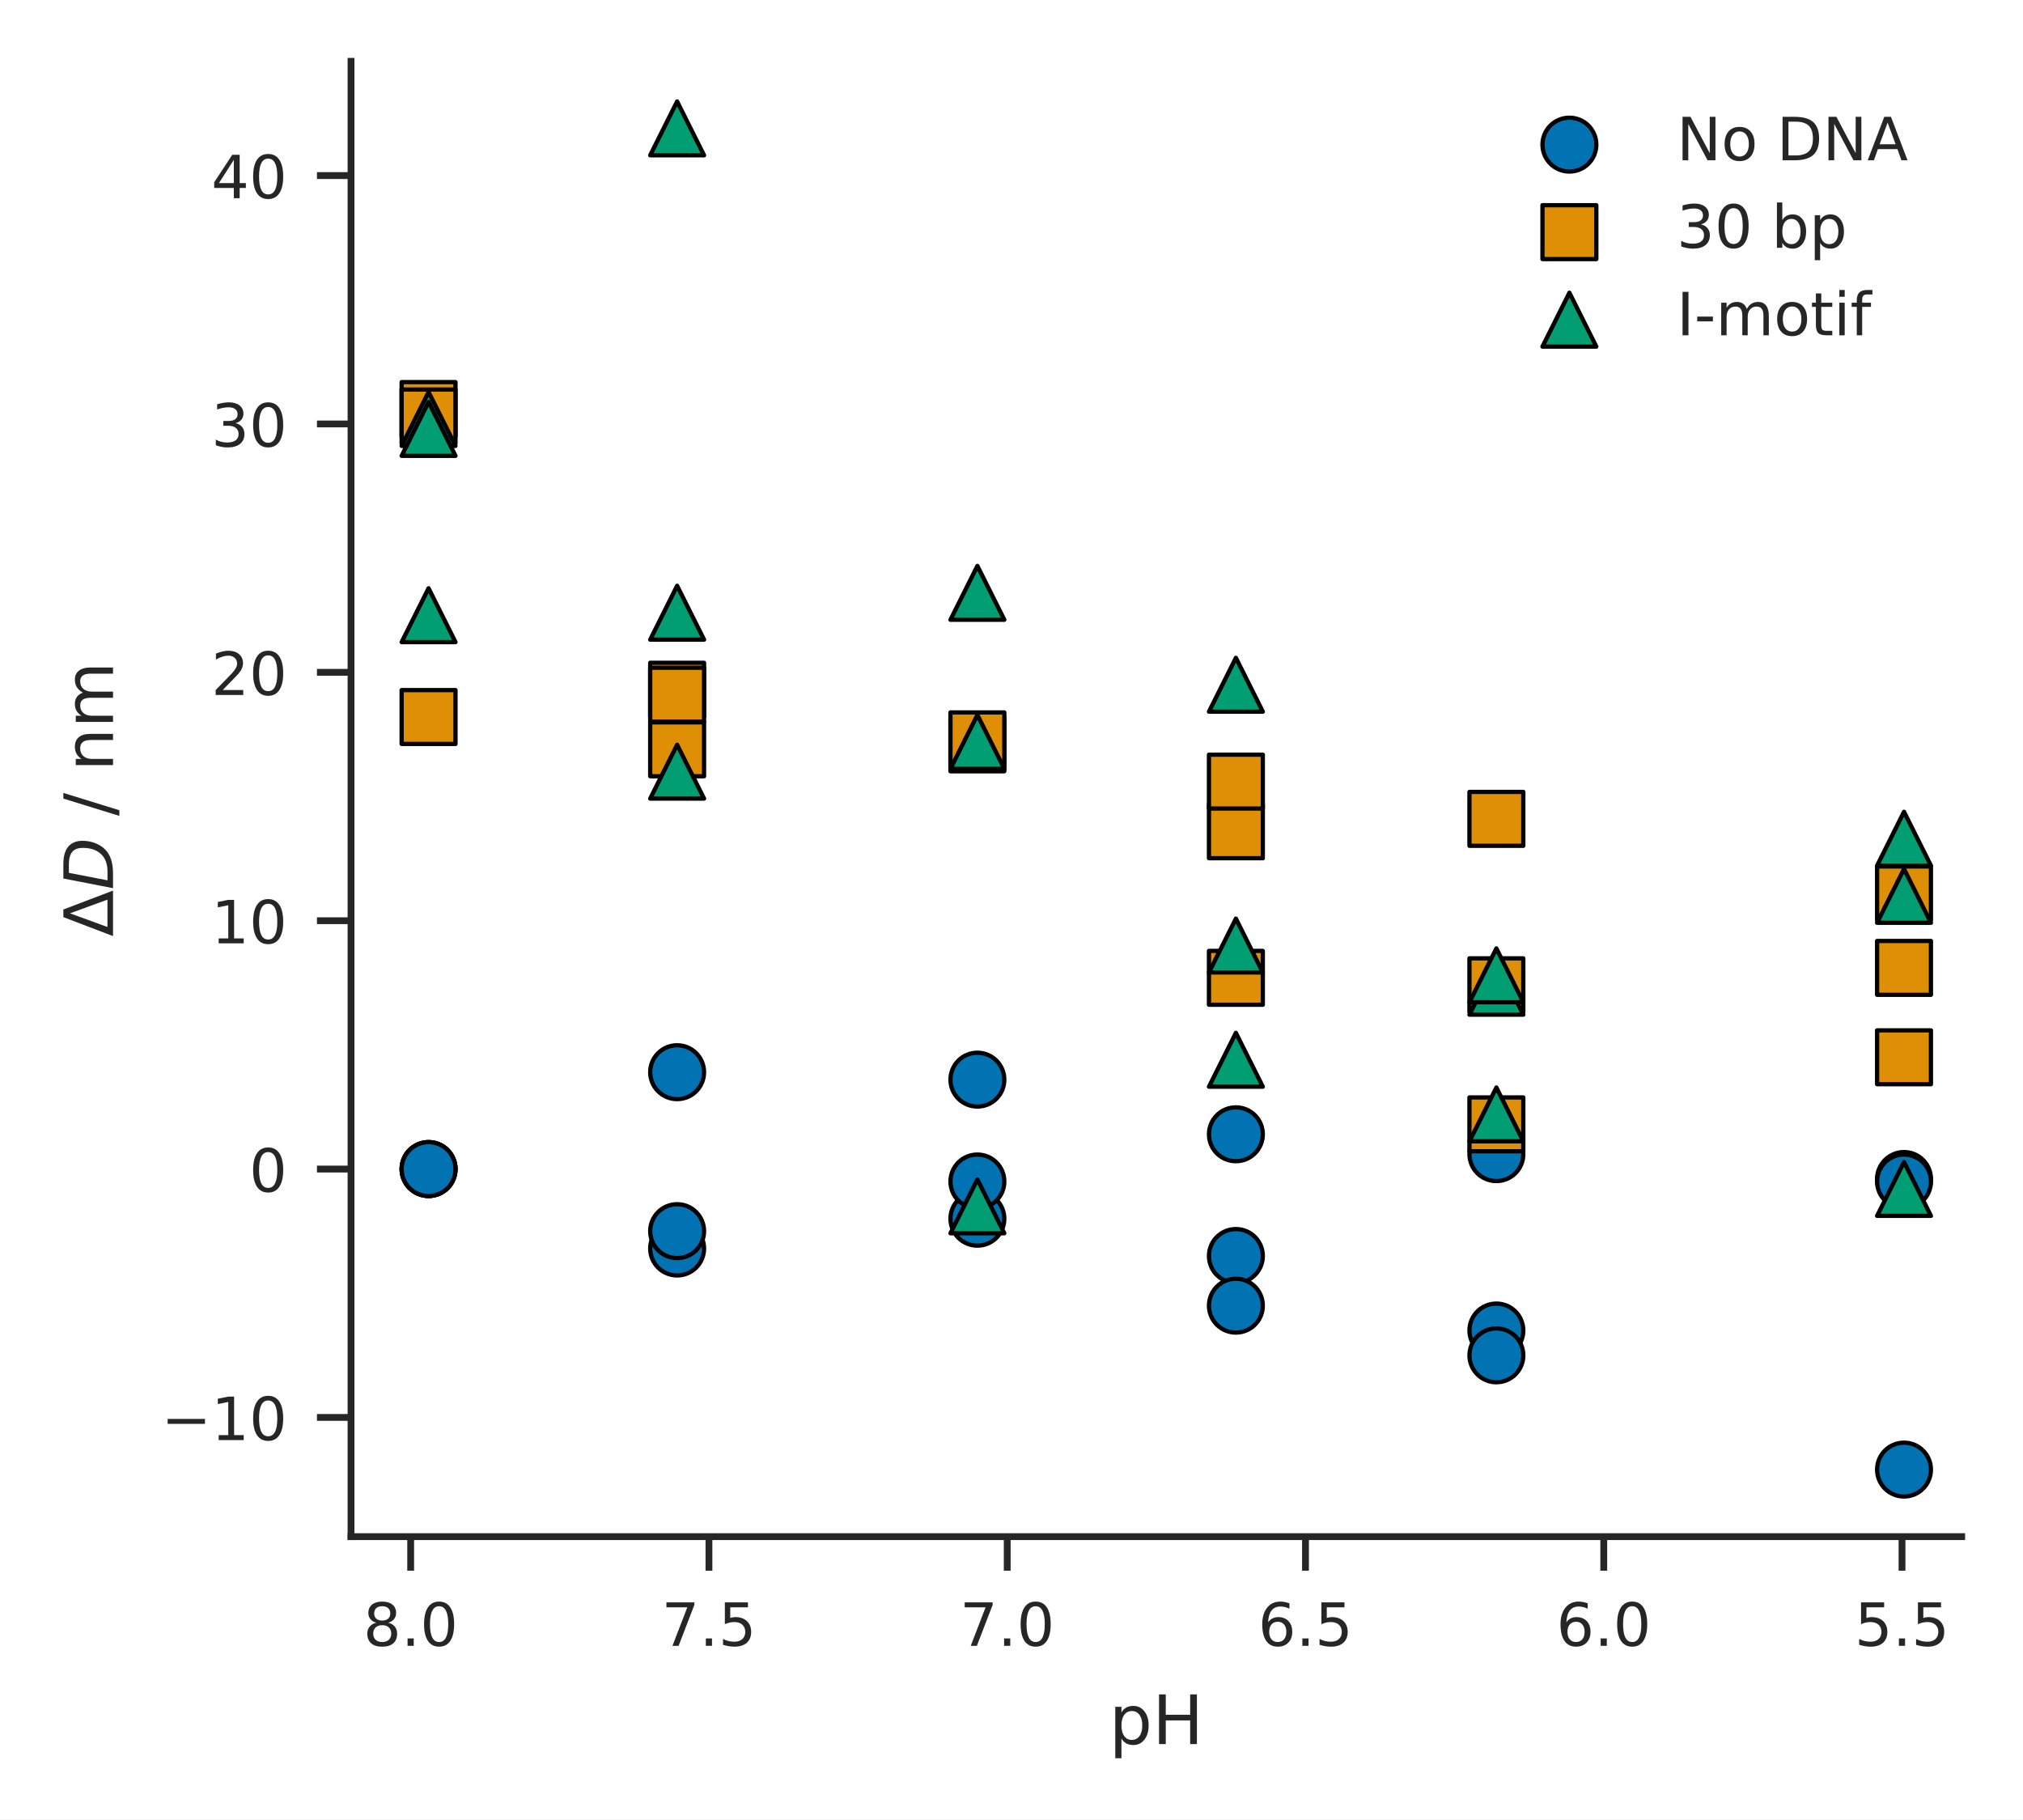
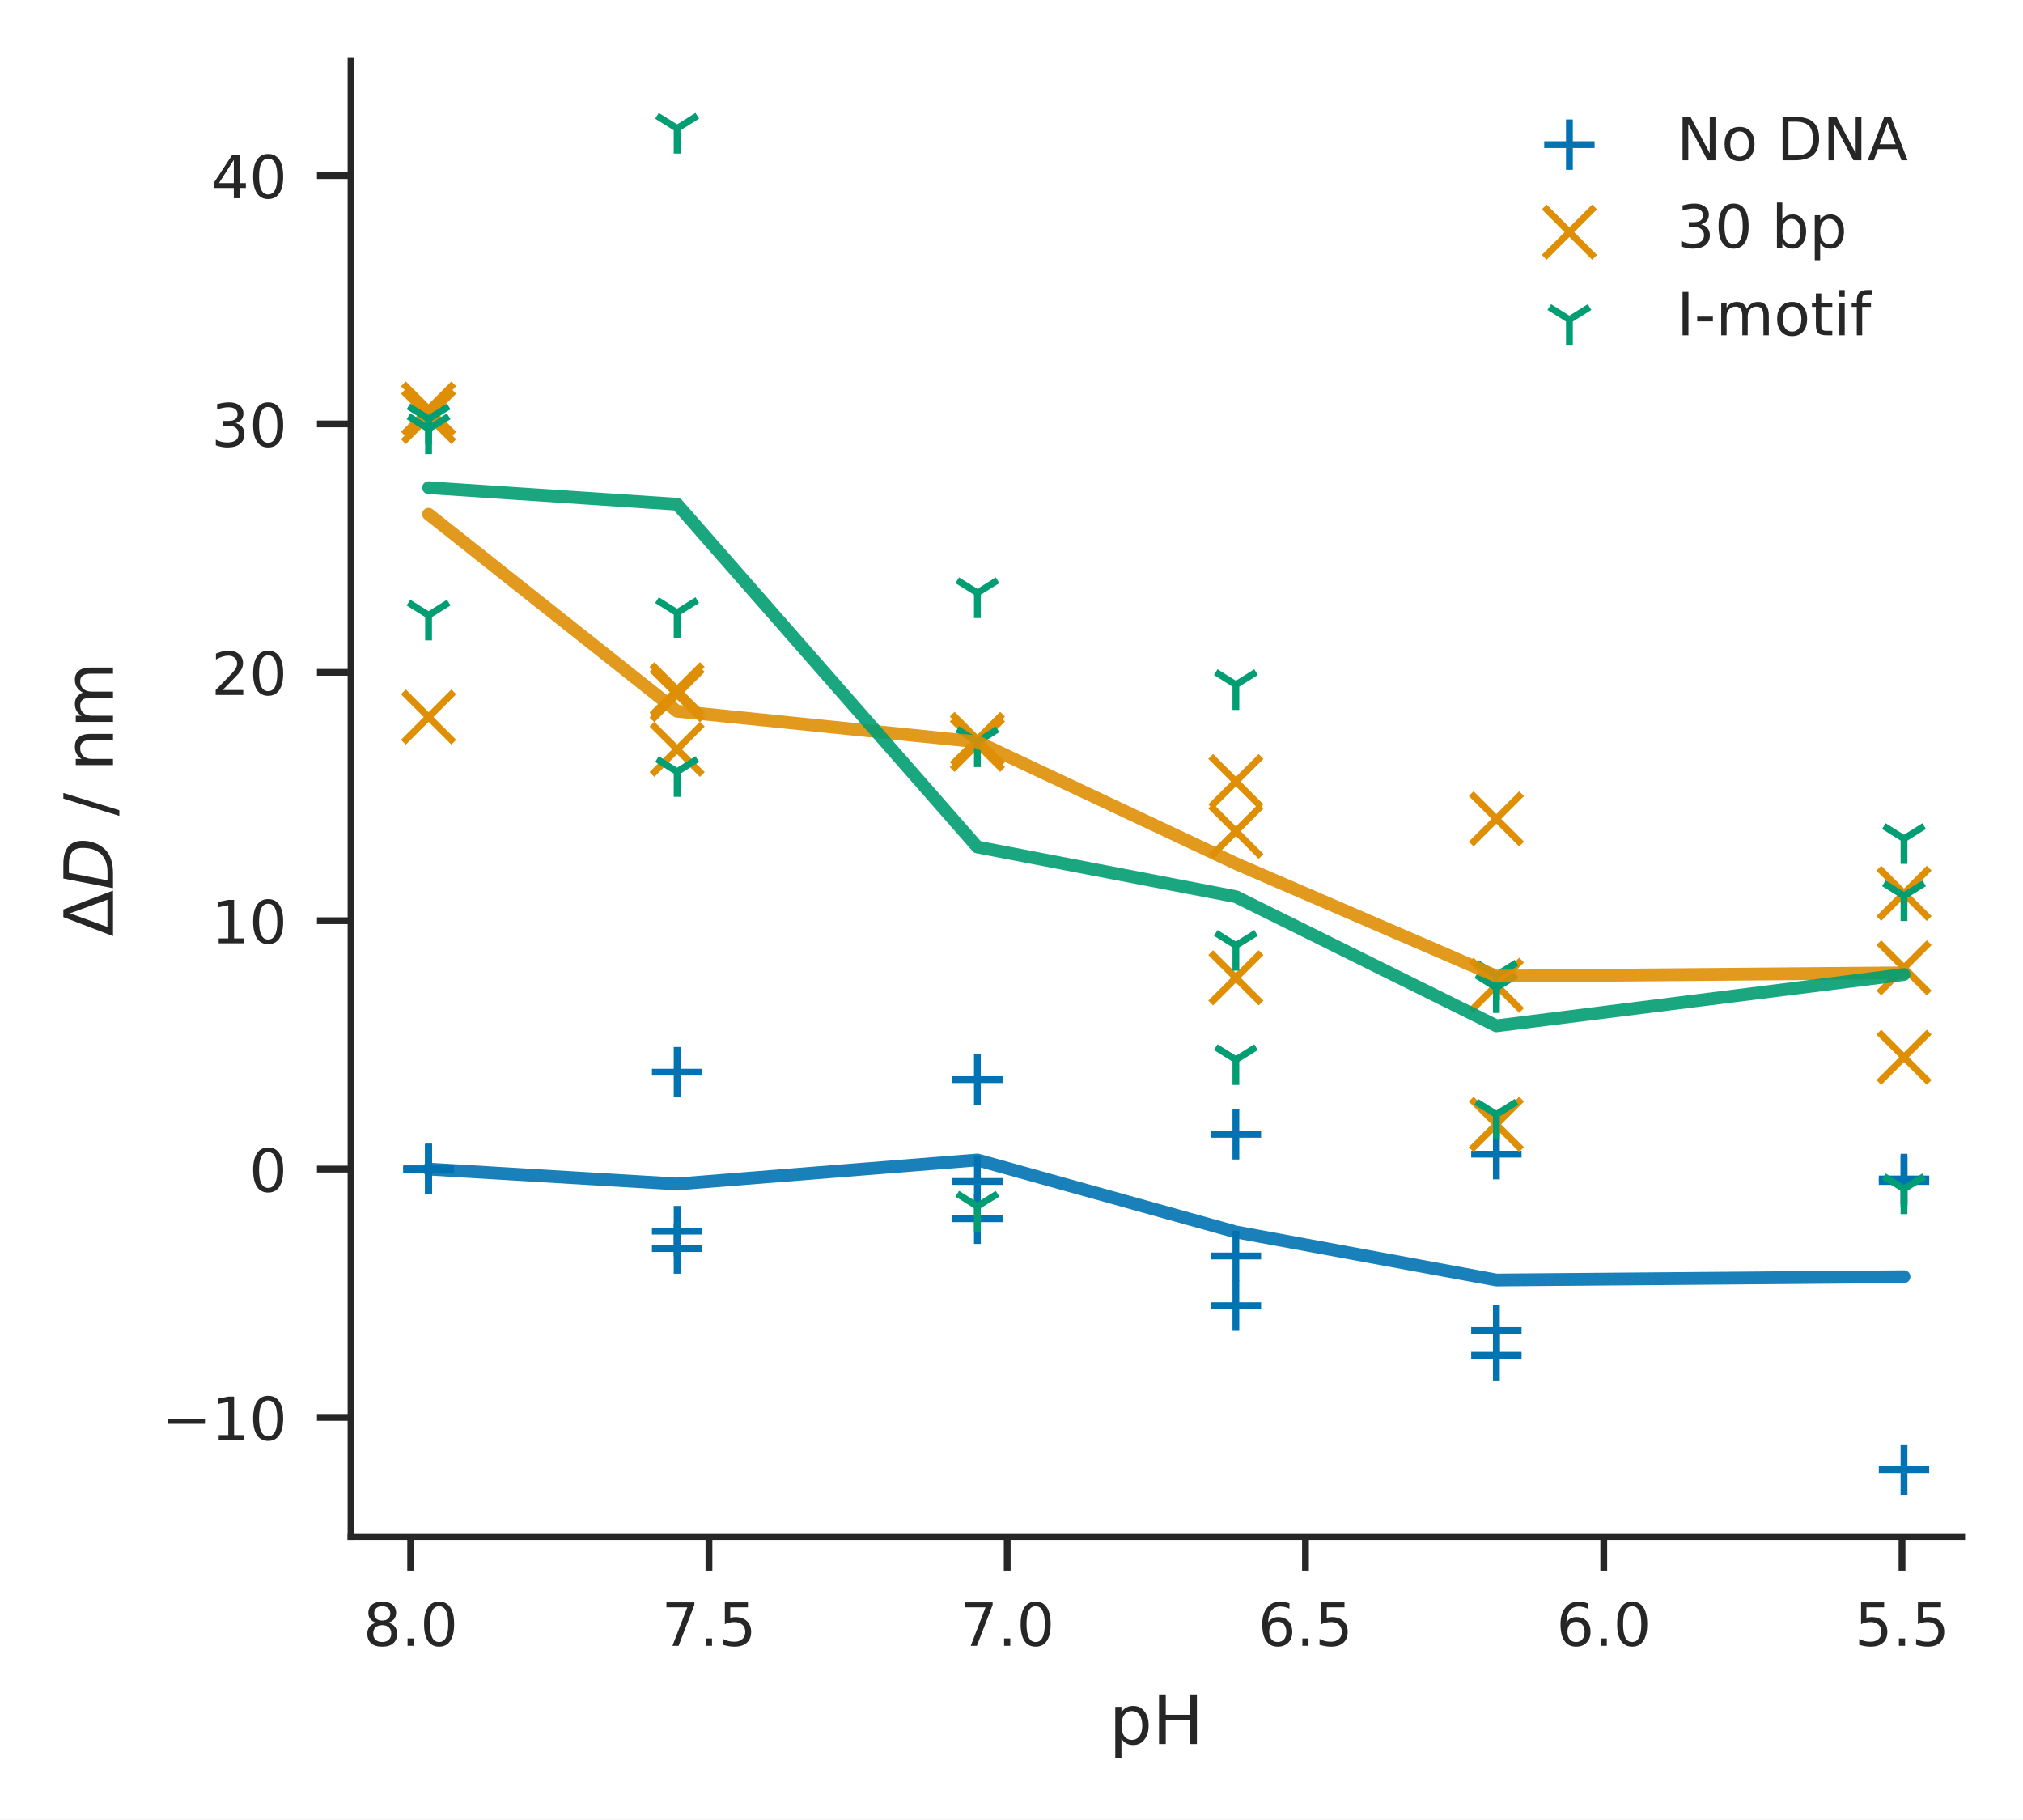
<svg xmlns="http://www.w3.org/2000/svg" xmlns:xlink="http://www.w3.org/1999/xlink" width="237.534pt" height="213.635pt" viewBox="0 0 237.534 213.635" version="1.1">
  <defs>
    <style type="text/css">*{stroke-linejoin: round; stroke-linecap: butt}</style>
  </defs>
  <g id="figure_1">
    <g id="patch_1">
      <path d="M 0 213.635  L 237.534 213.635  L 237.534 0  L 0 0  z " style="fill: #ffffff" />
    </g>
    <g id="axes_1">
      <g id="patch_2">
        <path d="M 41.216 180.417  L 230.334 180.417  L 230.334 7.2  L 41.216 7.2  z " style="fill: #ffffff" />
      </g>
      <g id="matplotlib.axis_1">
        <g id="xtick_1">
          <g id="line2d_1">
            <defs>
-               <path id="m368c89c160" d="M 0 0  L 0 4  " style="stroke: #262626; stroke-width: 0.8" />
-             </defs>
-             <g>
-               <use xlink:href="#m368c89c160" x="223.329" y="180.417" style="fill: #262626; stroke: #262626; stroke-width: 0.8" />
+               <path id="m40d7616f9e" d="M 0 0  L 0 4  " style="stroke: #262626; stroke-width: 0.8" />
+             </defs>
+             <g>
+               <use xlink:href="#m40d7616f9e" x="223.329" y="180.417" style="fill: #262626; stroke: #262626; stroke-width: 0.8" />
            </g>
          </g>
          <g id="text_1">
            <g style="fill: #262626" transform="translate(217.7634 193.2363) scale(0.07 -0.07)">
              <defs>
                <path id="DejaVuSans-35" d="M 691 4666  L 3169 4666  L 3169 4134  L 1269 4134  L 1269 2991  Q 1406 3038 1543 3061  Q 1681 3084 1819 3084  Q 2600 3084 3056 2656  Q 3513 2228 3513 1497  Q 3513 744 3044 326  Q 2575 -91 1722 -91  Q 1428 -91 1123 -41  Q 819 9 494 109  L 494 744  Q 775 591 1075 516  Q 1375 441 1709 441  Q 2250 441 2565 725  Q 2881 1009 2881 1497  Q 2881 1984 2565 2268  Q 2250 2553 1709 2553  Q 1456 2553 1204 2497  Q 953 2441 691 2322  L 691 4666  z " transform="scale(0.015625)" />
                <path id="DejaVuSans-2e" d="M 684 794  L 1344 794  L 1344 0  L 684 0  L 684 794  z " transform="scale(0.015625)" />
              </defs>
              <use xlink:href="#DejaVuSans-35" />
              <use xlink:href="#DejaVuSans-2e" transform="translate(63.62305 0)" />
              <use xlink:href="#DejaVuSans-35" transform="translate(95.41016 0)" />
            </g>
          </g>
        </g>
        <g id="xtick_2">
          <g id="line2d_2">
            <g>
-               <use xlink:href="#m368c89c160" x="188.308" y="180.417" style="fill: #262626; stroke: #262626; stroke-width: 0.8" />
+               <use xlink:href="#m40d7616f9e" x="188.308" y="180.417" style="fill: #262626; stroke: #262626; stroke-width: 0.8" />
            </g>
          </g>
          <g id="text_2">
            <g style="fill: #262626" transform="translate(182.7415 193.2363) scale(0.07 -0.07)">
              <defs>
                <path id="DejaVuSans-36" d="M 2113 2584  Q 1688 2584 1439 2293  Q 1191 2003 1191 1497  Q 1191 994 1439 701  Q 1688 409 2113 409  Q 2538 409 2786 701  Q 3034 994 3034 1497  Q 3034 2003 2786 2293  Q 2538 2584 2113 2584  z M 3366 4563  L 3366 3988  Q 3128 4100 2886 4159  Q 2644 4219 2406 4219  Q 1781 4219 1451 3797  Q 1122 3375 1075 2522  Q 1259 2794 1537 2939  Q 1816 3084 2150 3084  Q 2853 3084 3261 2657  Q 3669 2231 3669 1497  Q 3669 778 3244 343  Q 2819 -91 2113 -91  Q 1303 -91 875 529  Q 447 1150 447 2328  Q 447 3434 972 4092  Q 1497 4750 2381 4750  Q 2619 4750 2861 4703  Q 3103 4656 3366 4563  z " transform="scale(0.015625)" />
                <path id="DejaVuSans-30" d="M 2034 4250  Q 1547 4250 1301 3770  Q 1056 3291 1056 2328  Q 1056 1369 1301 889  Q 1547 409 2034 409  Q 2525 409 2770 889  Q 3016 1369 3016 2328  Q 3016 3291 2770 3770  Q 2525 4250 2034 4250  z M 2034 4750  Q 2819 4750 3233 4129  Q 3647 3509 3647 2328  Q 3647 1150 3233 529  Q 2819 -91 2034 -91  Q 1250 -91 836 529  Q 422 1150 422 2328  Q 422 3509 836 4129  Q 1250 4750 2034 4750  z " transform="scale(0.015625)" />
              </defs>
              <use xlink:href="#DejaVuSans-36" />
              <use xlink:href="#DejaVuSans-2e" transform="translate(63.62305 0)" />
              <use xlink:href="#DejaVuSans-30" transform="translate(95.41016 0)" />
            </g>
          </g>
        </g>
        <g id="xtick_3">
          <g id="line2d_3">
            <g>
-               <use xlink:href="#m368c89c160" x="153.286" y="180.417" style="fill: #262626; stroke: #262626; stroke-width: 0.8" />
+               <use xlink:href="#m40d7616f9e" x="153.286" y="180.417" style="fill: #262626; stroke: #262626; stroke-width: 0.8" />
            </g>
          </g>
          <g id="text_3">
            <g style="fill: #262626" transform="translate(147.7196 193.2363) scale(0.07 -0.07)">
              <use xlink:href="#DejaVuSans-36" />
              <use xlink:href="#DejaVuSans-2e" transform="translate(63.62305 0)" />
              <use xlink:href="#DejaVuSans-35" transform="translate(95.41016 0)" />
            </g>
          </g>
        </g>
        <g id="xtick_4">
          <g id="line2d_4">
            <g>
-               <use xlink:href="#m368c89c160" x="118.264" y="180.417" style="fill: #262626; stroke: #262626; stroke-width: 0.8" />
+               <use xlink:href="#m40d7616f9e" x="118.264" y="180.417" style="fill: #262626; stroke: #262626; stroke-width: 0.8" />
            </g>
          </g>
          <g id="text_4">
            <g style="fill: #262626" transform="translate(112.6978 193.2363) scale(0.07 -0.07)">
              <defs>
                <path id="DejaVuSans-37" d="M 525 4666  L 3525 4666  L 3525 4397  L 1831 0  L 1172 0  L 2766 4134  L 525 4134  L 525 4666  z " transform="scale(0.015625)" />
              </defs>
              <use xlink:href="#DejaVuSans-37" />
              <use xlink:href="#DejaVuSans-2e" transform="translate(63.62305 0)" />
              <use xlink:href="#DejaVuSans-30" transform="translate(95.41016 0)" />
            </g>
          </g>
        </g>
        <g id="xtick_5">
          <g id="line2d_5">
            <g>
-               <use xlink:href="#m368c89c160" x="83.242" y="180.417" style="fill: #262626; stroke: #262626; stroke-width: 0.8" />
+               <use xlink:href="#m40d7616f9e" x="83.242" y="180.417" style="fill: #262626; stroke: #262626; stroke-width: 0.8" />
            </g>
          </g>
          <g id="text_5">
            <g style="fill: #262626" transform="translate(77.67592 193.2363) scale(0.07 -0.07)">
              <use xlink:href="#DejaVuSans-37" />
              <use xlink:href="#DejaVuSans-2e" transform="translate(63.62305 0)" />
              <use xlink:href="#DejaVuSans-35" transform="translate(95.41016 0)" />
            </g>
          </g>
        </g>
        <g id="xtick_6">
          <g id="line2d_6">
            <g>
-               <use xlink:href="#m368c89c160" x="48.22" y="180.417" style="fill: #262626; stroke: #262626; stroke-width: 0.8" />
+               <use xlink:href="#m40d7616f9e" x="48.22" y="180.417" style="fill: #262626; stroke: #262626; stroke-width: 0.8" />
            </g>
          </g>
          <g id="text_6">
            <g style="fill: #262626" transform="translate(42.65406 193.2363) scale(0.07 -0.07)">
              <defs>
                <path id="DejaVuSans-38" d="M 2034 2216  Q 1584 2216 1326 1975  Q 1069 1734 1069 1313  Q 1069 891 1326 650  Q 1584 409 2034 409  Q 2484 409 2743 651  Q 3003 894 3003 1313  Q 3003 1734 2745 1975  Q 2488 2216 2034 2216  z M 1403 2484  Q 997 2584 770 2862  Q 544 3141 544 3541  Q 544 4100 942 4425  Q 1341 4750 2034 4750  Q 2731 4750 3128 4425  Q 3525 4100 3525 3541  Q 3525 3141 3298 2862  Q 3072 2584 2669 2484  Q 3125 2378 3379 2068  Q 3634 1759 3634 1313  Q 3634 634 3220 271  Q 2806 -91 2034 -91  Q 1263 -91 848 271  Q 434 634 434 1313  Q 434 1759 690 2068  Q 947 2378 1403 2484  z M 1172 3481  Q 1172 3119 1398 2916  Q 1625 2713 2034 2713  Q 2441 2713 2670 2916  Q 2900 3119 2900 3481  Q 2900 3844 2670 4047  Q 2441 4250 2034 4250  Q 1625 4250 1398 4047  Q 1172 3844 1172 3481  z " transform="scale(0.015625)" />
              </defs>
              <use xlink:href="#DejaVuSans-38" />
              <use xlink:href="#DejaVuSans-2e" transform="translate(63.62305 0)" />
              <use xlink:href="#DejaVuSans-30" transform="translate(95.41016 0)" />
            </g>
          </g>
        </g>
        <g id="text_7">
          <g style="fill: #262626" transform="translate(130.2273 204.7708) scale(0.08 -0.08)">
            <defs>
              <path id="DejaVuSans-70" d="M 1159 525  L 1159 -1331  L 581 -1331  L 581 3500  L 1159 3500  L 1159 2969  Q 1341 3281 1617 3432  Q 1894 3584 2278 3584  Q 2916 3584 3314 3078  Q 3713 2572 3713 1747  Q 3713 922 3314 415  Q 2916 -91 2278 -91  Q 1894 -91 1617 61  Q 1341 213 1159 525  z M 3116 1747  Q 3116 2381 2855 2742  Q 2594 3103 2138 3103  Q 1681 3103 1420 2742  Q 1159 2381 1159 1747  Q 1159 1113 1420 752  Q 1681 391 2138 391  Q 2594 391 2855 752  Q 3116 1113 3116 1747  z " transform="scale(0.015625)" />
              <path id="DejaVuSans-48" d="M 628 4666  L 1259 4666  L 1259 2753  L 3553 2753  L 3553 4666  L 4184 4666  L 4184 0  L 3553 0  L 3553 2222  L 1259 2222  L 1259 0  L 628 0  L 628 4666  z " transform="scale(0.015625)" />
            </defs>
            <use xlink:href="#DejaVuSans-70" />
            <use xlink:href="#DejaVuSans-48" transform="translate(63.47656 0)" />
          </g>
        </g>
      </g>
      <g id="matplotlib.axis_2">
        <g id="ytick_1">
          <g id="line2d_7">
            <defs>
-               <path id="mf5f23efc57" d="M 0 0  L -4 0  " style="stroke: #262626; stroke-width: 0.8" />
-             </defs>
-             <g>
-               <use xlink:href="#mf5f23efc57" x="41.216" y="166.42" style="fill: #262626; stroke: #262626; stroke-width: 0.8" />
+               <path id="mf3e9f97fb4" d="M 0 0  L -4 0  " style="stroke: #262626; stroke-width: 0.8" />
+             </defs>
+             <g>
+               <use xlink:href="#mf3e9f97fb4" x="41.216" y="166.42" style="fill: #262626; stroke: #262626; stroke-width: 0.8" />
            </g>
          </g>
          <g id="text_8">
            <g style="fill: #262626" transform="translate(18.9425 169.0794) scale(0.07 -0.07)">
              <defs>
                <path id="DejaVuSans-2212" d="M 678 2272  L 4684 2272  L 4684 1741  L 678 1741  L 678 2272  z " transform="scale(0.015625)" />
                <path id="DejaVuSans-31" d="M 794 531  L 1825 531  L 1825 4091  L 703 3866  L 703 4441  L 1819 4666  L 2450 4666  L 2450 531  L 3481 531  L 3481 0  L 794 0  L 794 531  z " transform="scale(0.015625)" />
              </defs>
              <use xlink:href="#DejaVuSans-2212" />
              <use xlink:href="#DejaVuSans-31" transform="translate(83.78906 0)" />
              <use xlink:href="#DejaVuSans-30" transform="translate(147.4121 0)" />
            </g>
          </g>
        </g>
        <g id="ytick_2">
          <g id="line2d_8">
            <g>
-               <use xlink:href="#mf5f23efc57" x="41.216" y="137.259" style="fill: #262626; stroke: #262626; stroke-width: 0.8" />
+               <use xlink:href="#mf3e9f97fb4" x="41.216" y="137.259" style="fill: #262626; stroke: #262626; stroke-width: 0.8" />
            </g>
          </g>
          <g id="text_9">
            <g style="fill: #262626" transform="translate(29.26203 139.9183) scale(0.07 -0.07)">
              <use xlink:href="#DejaVuSans-30" />
            </g>
          </g>
        </g>
        <g id="ytick_3">
          <g id="line2d_9">
            <g>
-               <use xlink:href="#mf5f23efc57" x="41.216" y="108.098" style="fill: #262626; stroke: #262626; stroke-width: 0.8" />
+               <use xlink:href="#mf3e9f97fb4" x="41.216" y="108.098" style="fill: #262626; stroke: #262626; stroke-width: 0.8" />
            </g>
          </g>
          <g id="text_10">
            <g style="fill: #262626" transform="translate(24.80828 110.7571) scale(0.07 -0.07)">
              <use xlink:href="#DejaVuSans-31" />
              <use xlink:href="#DejaVuSans-30" transform="translate(63.62305 0)" />
            </g>
          </g>
        </g>
        <g id="ytick_4">
          <g id="line2d_10">
            <g>
-               <use xlink:href="#mf5f23efc57" x="41.216" y="78.936" style="fill: #262626; stroke: #262626; stroke-width: 0.8" />
+               <use xlink:href="#mf3e9f97fb4" x="41.216" y="78.936" style="fill: #262626; stroke: #262626; stroke-width: 0.8" />
            </g>
          </g>
          <g id="text_11">
            <g style="fill: #262626" transform="translate(24.80828 81.59593) scale(0.07 -0.07)">
              <defs>
                <path id="DejaVuSans-32" d="M 1228 531  L 3431 531  L 3431 0  L 469 0  L 469 531  Q 828 903 1448 1529  Q 2069 2156 2228 2338  Q 2531 2678 2651 2914  Q 2772 3150 2772 3378  Q 2772 3750 2511 3984  Q 2250 4219 1831 4219  Q 1534 4219 1204 4116  Q 875 4013 500 3803  L 500 4441  Q 881 4594 1212 4672  Q 1544 4750 1819 4750  Q 2544 4750 2975 4387  Q 3406 4025 3406 3419  Q 3406 3131 3298 2873  Q 3191 2616 2906 2266  Q 2828 2175 2409 1742  Q 1991 1309 1228 531  z " transform="scale(0.015625)" />
              </defs>
              <use xlink:href="#DejaVuSans-32" />
              <use xlink:href="#DejaVuSans-30" transform="translate(63.62305 0)" />
            </g>
          </g>
        </g>
        <g id="ytick_5">
          <g id="line2d_11">
            <g>
-               <use xlink:href="#mf5f23efc57" x="41.216" y="49.775" style="fill: #262626; stroke: #262626; stroke-width: 0.8" />
+               <use xlink:href="#mf3e9f97fb4" x="41.216" y="49.775" style="fill: #262626; stroke: #262626; stroke-width: 0.8" />
            </g>
          </g>
          <g id="text_12">
            <g style="fill: #262626" transform="translate(24.80828 52.43476) scale(0.07 -0.07)">
              <defs>
                <path id="DejaVuSans-33" d="M 2597 2516  Q 3050 2419 3304 2112  Q 3559 1806 3559 1356  Q 3559 666 3084 287  Q 2609 -91 1734 -91  Q 1441 -91 1130 -33  Q 819 25 488 141  L 488 750  Q 750 597 1062 519  Q 1375 441 1716 441  Q 2309 441 2620 675  Q 2931 909 2931 1356  Q 2931 1769 2642 2001  Q 2353 2234 1838 2234  L 1294 2234  L 1294 2753  L 1863 2753  Q 2328 2753 2575 2939  Q 2822 3125 2822 3475  Q 2822 3834 2567 4026  Q 2313 4219 1838 4219  Q 1578 4219 1281 4162  Q 984 4106 628 3988  L 628 4550  Q 988 4650 1302 4700  Q 1616 4750 1894 4750  Q 2613 4750 3031 4423  Q 3450 4097 3450 3541  Q 3450 3153 3228 2886  Q 3006 2619 2597 2516  z " transform="scale(0.015625)" />
              </defs>
              <use xlink:href="#DejaVuSans-33" />
              <use xlink:href="#DejaVuSans-30" transform="translate(63.62305 0)" />
            </g>
          </g>
        </g>
        <g id="ytick_6">
          <g id="line2d_12">
            <g>
-               <use xlink:href="#mf5f23efc57" x="41.216" y="20.614" style="fill: #262626; stroke: #262626; stroke-width: 0.8" />
+               <use xlink:href="#mf3e9f97fb4" x="41.216" y="20.614" style="fill: #262626; stroke: #262626; stroke-width: 0.8" />
            </g>
          </g>
          <g id="text_13">
            <g style="fill: #262626" transform="translate(24.80828 23.27359) scale(0.07 -0.07)">
              <defs>
                <path id="DejaVuSans-34" d="M 2419 4116  L 825 1625  L 2419 1625  L 2419 4116  z M 2253 4666  L 3047 4666  L 3047 1625  L 3713 1625  L 3713 1100  L 3047 1100  L 3047 0  L 2419 0  L 2419 1100  L 313 1100  L 313 1709  L 2253 4666  z " transform="scale(0.015625)" />
              </defs>
              <use xlink:href="#DejaVuSans-34" />
              <use xlink:href="#DejaVuSans-30" transform="translate(63.62305 0)" />
            </g>
          </g>
        </g>
        <g id="text_14">
          <g style="fill: #262626" transform="translate(13.27875 109.9687) rotate(-90) scale(0.08 -0.08)">
            <defs>
              <path id="DejaVuSans-394" d="M 2188 4044  L 906 525  L 3472 525  L 2188 4044  z M 50 0  L 1831 4666  L 2547 4666  L 4325 0  L 50 0  z " transform="scale(0.015625)" />
              <path id="DejaVuSans-Oblique-44" d="M 1081 4666  L 2438 4666  Q 3519 4666 4070 4208  Q 4622 3750 4622 2847  Q 4622 2250 4412 1698  Q 4203 1147 3834 769  Q 3463 381 2891 190  Q 2319 0 1538 0  L 172 0  L 1081 4666  z M 1613 4147  L 909 519  L 1734 519  Q 2794 519 3375 1128  Q 3956 1738 3956 2847  Q 3956 3519 3581 3833  Q 3206 4147 2406 4147  L 1613 4147  z " transform="scale(0.015625)" />
              <path id="DejaVuSans-20" transform="scale(0.015625)" />
              <path id="DejaVuSans-2f" d="M 1625 4666  L 2156 4666  L 531 -594  L 0 -594  L 1625 4666  z " transform="scale(0.015625)" />
              <path id="DejaVuSans-6e" d="M 3513 2113  L 3513 0  L 2938 0  L 2938 2094  Q 2938 2591 2744 2837  Q 2550 3084 2163 3084  Q 1697 3084 1428 2787  Q 1159 2491 1159 1978  L 1159 0  L 581 0  L 581 3500  L 1159 3500  L 1159 2956  Q 1366 3272 1645 3428  Q 1925 3584 2291 3584  Q 2894 3584 3203 3211  Q 3513 2838 3513 2113  z " transform="scale(0.015625)" />
              <path id="DejaVuSans-6d" d="M 3328 2828  Q 3544 3216 3844 3400  Q 4144 3584 4550 3584  Q 5097 3584 5394 3201  Q 5691 2819 5691 2113  L 5691 0  L 5113 0  L 5113 2094  Q 5113 2597 4934 2840  Q 4756 3084 4391 3084  Q 3944 3084 3684 2787  Q 3425 2491 3425 1978  L 3425 0  L 2847 0  L 2847 2094  Q 2847 2600 2669 2842  Q 2491 3084 2119 3084  Q 1678 3084 1418 2786  Q 1159 2488 1159 1978  L 1159 0  L 581 0  L 581 3500  L 1159 3500  L 1159 2956  Q 1356 3278 1631 3431  Q 1906 3584 2284 3584  Q 2666 3584 2933 3390  Q 3200 3197 3328 2828  z " transform="scale(0.015625)" />
            </defs>
            <use xlink:href="#DejaVuSans-394" transform="translate(0 0.09375)" />
            <use xlink:href="#DejaVuSans-Oblique-44" transform="translate(68.4082 0.09375)" />
            <use xlink:href="#DejaVuSans-20" transform="translate(145.4102 0.09375)" />
            <use xlink:href="#DejaVuSans-2f" transform="translate(177.1973 0.09375)" />
            <use xlink:href="#DejaVuSans-20" transform="translate(210.8887 0.09375)" />
            <use xlink:href="#DejaVuSans-6e" transform="translate(242.6758 0.09375)" />
            <use xlink:href="#DejaVuSans-6d" transform="translate(306.0547 0.09375)" />
          </g>
        </g>
      </g>
      <g id="PathCollection_1">
        <defs>
-           <path id="mfec302d449" d="M 0 3.162  C 0.839 3.162 1.643 2.829 2.236 2.236  C 2.829 1.643 3.162 0.839 3.162 0  C 3.162 -0.839 2.829 -1.643 2.236 -2.236  C 1.643 -2.829 0.839 -3.162 0 -3.162  C -0.839 -3.162 -1.643 -2.829 -2.236 -2.236  C -2.829 -1.643 -3.162 -0.839 -3.162 0  C -3.162 0.839 -2.829 1.643 -2.236 2.236  C -1.643 2.829 -0.839 3.162 0 3.162  z " style="stroke: #000000; stroke-width: 0.5" />
+           <path id="m4aa8ae95d7" d="M -2.958 0  L 2.958 0  M 0 2.958  L 0 -2.958  " style="stroke: #0173b2; stroke-width: 0.8" />
        </defs>
-         <g clip-path="url(#p5ba6913aea)">
-           <use xlink:href="#mfec302d449" x="50.321" y="137.259" style="fill: #0173b2; stroke: #000000; stroke-width: 0.5" />
-           <use xlink:href="#mfec302d449" x="79.506" y="146.59" style="fill: #0173b2; stroke: #000000; stroke-width: 0.5" />
-           <use xlink:href="#mfec302d449" x="114.762" y="143.091" style="fill: #0173b2; stroke: #000000; stroke-width: 0.5" />
-           <use xlink:href="#mfec302d449" x="145.114" y="133.176" style="fill: #0173b2; stroke: #000000; stroke-width: 0.5" />
-           <use xlink:href="#mfec302d449" x="175.7" y="156.214" style="fill: #0173b2; stroke: #000000; stroke-width: 0.5" />
-           <use xlink:href="#mfec302d449" x="223.563" y="138.425" style="fill: #0173b2; stroke: #000000; stroke-width: 0.5" />
-           <use xlink:href="#mfec302d449" x="50.321" y="137.259" style="fill: #0173b2; stroke: #000000; stroke-width: 0.5" />
-           <use xlink:href="#mfec302d449" x="79.506" y="125.886" style="fill: #0173b2; stroke: #000000; stroke-width: 0.5" />
-           <use xlink:href="#mfec302d449" x="114.762" y="138.717" style="fill: #0173b2; stroke: #000000; stroke-width: 0.5" />
-           <use xlink:href="#mfec302d449" x="145.114" y="147.465" style="fill: #0173b2; stroke: #000000; stroke-width: 0.5" />
-           <use xlink:href="#mfec302d449" x="175.7" y="159.13" style="fill: #0173b2; stroke: #000000; stroke-width: 0.5" />
-           <use xlink:href="#mfec302d449" x="223.563" y="138.717" style="fill: #0173b2; stroke: #000000; stroke-width: 0.5" />
-           <use xlink:href="#mfec302d449" x="50.321" y="137.259" style="fill: #0173b2; stroke: #000000; stroke-width: 0.5" />
-           <use xlink:href="#mfec302d449" x="79.506" y="144.549" style="fill: #0173b2; stroke: #000000; stroke-width: 0.5" />
-           <use xlink:href="#mfec302d449" x="114.762" y="126.761" style="fill: #0173b2; stroke: #000000; stroke-width: 0.5" />
-           <use xlink:href="#mfec302d449" x="145.114" y="153.297" style="fill: #0173b2; stroke: #000000; stroke-width: 0.5" />
-           <use xlink:href="#mfec302d449" x="175.7" y="135.509" style="fill: #0173b2; stroke: #000000; stroke-width: 0.5" />
-           <use xlink:href="#mfec302d449" x="223.563" y="172.544" style="fill: #0173b2; stroke: #000000; stroke-width: 0.5" />
+         <g clip-path="url(#p8b67d31c28)">
+           <use xlink:href="#m4aa8ae95d7" x="50.321" y="137.259" style="fill: #0173b2; stroke: #0173b2; stroke-width: 0.8" />
+           <use xlink:href="#m4aa8ae95d7" x="79.506" y="146.59" style="fill: #0173b2; stroke: #0173b2; stroke-width: 0.8" />
+           <use xlink:href="#m4aa8ae95d7" x="114.762" y="143.091" style="fill: #0173b2; stroke: #0173b2; stroke-width: 0.8" />
+           <use xlink:href="#m4aa8ae95d7" x="145.114" y="133.176" style="fill: #0173b2; stroke: #0173b2; stroke-width: 0.8" />
+           <use xlink:href="#m4aa8ae95d7" x="175.7" y="156.214" style="fill: #0173b2; stroke: #0173b2; stroke-width: 0.8" />
+           <use xlink:href="#m4aa8ae95d7" x="223.563" y="138.425" style="fill: #0173b2; stroke: #0173b2; stroke-width: 0.8" />
+           <use xlink:href="#m4aa8ae95d7" x="50.321" y="137.259" style="fill: #0173b2; stroke: #0173b2; stroke-width: 0.8" />
+           <use xlink:href="#m4aa8ae95d7" x="79.506" y="125.886" style="fill: #0173b2; stroke: #0173b2; stroke-width: 0.8" />
+           <use xlink:href="#m4aa8ae95d7" x="114.762" y="138.717" style="fill: #0173b2; stroke: #0173b2; stroke-width: 0.8" />
+           <use xlink:href="#m4aa8ae95d7" x="145.114" y="147.465" style="fill: #0173b2; stroke: #0173b2; stroke-width: 0.8" />
+           <use xlink:href="#m4aa8ae95d7" x="175.7" y="159.13" style="fill: #0173b2; stroke: #0173b2; stroke-width: 0.8" />
+           <use xlink:href="#m4aa8ae95d7" x="223.563" y="138.717" style="fill: #0173b2; stroke: #0173b2; stroke-width: 0.8" />
+           <use xlink:href="#m4aa8ae95d7" x="50.321" y="137.259" style="fill: #0173b2; stroke: #0173b2; stroke-width: 0.8" />
+           <use xlink:href="#m4aa8ae95d7" x="79.506" y="144.549" style="fill: #0173b2; stroke: #0173b2; stroke-width: 0.8" />
+           <use xlink:href="#m4aa8ae95d7" x="114.762" y="126.761" style="fill: #0173b2; stroke: #0173b2; stroke-width: 0.8" />
+           <use xlink:href="#m4aa8ae95d7" x="145.114" y="153.297" style="fill: #0173b2; stroke: #0173b2; stroke-width: 0.8" />
+           <use xlink:href="#m4aa8ae95d7" x="175.7" y="135.509" style="fill: #0173b2; stroke: #0173b2; stroke-width: 0.8" />
+           <use xlink:href="#m4aa8ae95d7" x="223.563" y="172.544" style="fill: #0173b2; stroke: #0173b2; stroke-width: 0.8" />
        </g>
      </g>
      <g id="PathCollection_2">
        <defs>
-           <path id="mda018ecf4b" d="M -3.162 3.162  L 3.162 3.162  L 3.162 -3.162  L -3.162 -3.162  z " style="stroke: #000000; stroke-width: 0.5" />
+           <path id="mb150491ab0" d="M -2.958 2.958  L 2.958 -2.958  M -2.958 -2.958  L 2.958 2.958  " style="stroke: #de8f05; stroke-width: 0.8" />
        </defs>
-         <g clip-path="url(#p5ba6913aea)">
-           <use xlink:href="#mda018ecf4b" x="50.321" y="48.026" style="fill: #de8f05; stroke: #000000; stroke-width: 0.5" />
-           <use xlink:href="#mda018ecf4b" x="79.506" y="80.978" style="fill: #de8f05; stroke: #000000; stroke-width: 0.5" />
-           <use xlink:href="#mda018ecf4b" x="145.114" y="97.6" style="fill: #de8f05; stroke: #000000; stroke-width: 0.5" />
-           <use xlink:href="#mda018ecf4b" x="175.7" y="96.142" style="fill: #de8f05; stroke: #000000; stroke-width: 0.5" />
-           <use xlink:href="#mda018ecf4b" x="223.563" y="104.89" style="fill: #de8f05; stroke: #000000; stroke-width: 0.5" />
-           <use xlink:href="#mda018ecf4b" x="50.321" y="48.9" style="fill: #de8f05; stroke: #000000; stroke-width: 0.5" />
-           <use xlink:href="#mda018ecf4b" x="79.506" y="81.561" style="fill: #de8f05; stroke: #000000; stroke-width: 0.5" />
-           <use xlink:href="#mda018ecf4b" x="114.762" y="87.393" style="fill: #de8f05; stroke: #000000; stroke-width: 0.5" />
-           <use xlink:href="#mda018ecf4b" x="145.114" y="91.767" style="fill: #de8f05; stroke: #000000; stroke-width: 0.5" />
-           <use xlink:href="#mda018ecf4b" x="175.7" y="115.68" style="fill: #de8f05; stroke: #000000; stroke-width: 0.5" />
-           <use xlink:href="#mda018ecf4b" x="223.563" y="124.136" style="fill: #de8f05; stroke: #000000; stroke-width: 0.5" />
-           <use xlink:href="#mda018ecf4b" x="50.321" y="84.185" style="fill: #de8f05; stroke: #000000; stroke-width: 0.5" />
-           <use xlink:href="#mda018ecf4b" x="79.506" y="87.976" style="fill: #de8f05; stroke: #000000; stroke-width: 0.5" />
-           <use xlink:href="#mda018ecf4b" x="114.762" y="86.81" style="fill: #de8f05; stroke: #000000; stroke-width: 0.5" />
-           <use xlink:href="#mda018ecf4b" x="145.114" y="114.805" style="fill: #de8f05; stroke: #000000; stroke-width: 0.5" />
-           <use xlink:href="#mda018ecf4b" x="175.7" y="132.01" style="fill: #de8f05; stroke: #000000; stroke-width: 0.5" />
-           <use xlink:href="#mda018ecf4b" x="223.563" y="113.638" style="fill: #de8f05; stroke: #000000; stroke-width: 0.5" />
+         <g clip-path="url(#p8b67d31c28)">
+           <use xlink:href="#mb150491ab0" x="50.321" y="48.026" style="fill: #de8f05; stroke: #de8f05; stroke-width: 0.8" />
+           <use xlink:href="#mb150491ab0" x="79.506" y="80.978" style="fill: #de8f05; stroke: #de8f05; stroke-width: 0.8" />
+           <use xlink:href="#mb150491ab0" x="145.114" y="97.6" style="fill: #de8f05; stroke: #de8f05; stroke-width: 0.8" />
+           <use xlink:href="#mb150491ab0" x="175.7" y="96.142" style="fill: #de8f05; stroke: #de8f05; stroke-width: 0.8" />
+           <use xlink:href="#mb150491ab0" x="223.563" y="104.89" style="fill: #de8f05; stroke: #de8f05; stroke-width: 0.8" />
+           <use xlink:href="#mb150491ab0" x="50.321" y="48.9" style="fill: #de8f05; stroke: #de8f05; stroke-width: 0.8" />
+           <use xlink:href="#mb150491ab0" x="79.506" y="81.561" style="fill: #de8f05; stroke: #de8f05; stroke-width: 0.8" />
+           <use xlink:href="#mb150491ab0" x="114.762" y="87.393" style="fill: #de8f05; stroke: #de8f05; stroke-width: 0.8" />
+           <use xlink:href="#mb150491ab0" x="145.114" y="91.767" style="fill: #de8f05; stroke: #de8f05; stroke-width: 0.8" />
+           <use xlink:href="#mb150491ab0" x="175.7" y="115.68" style="fill: #de8f05; stroke: #de8f05; stroke-width: 0.8" />
+           <use xlink:href="#mb150491ab0" x="223.563" y="124.136" style="fill: #de8f05; stroke: #de8f05; stroke-width: 0.8" />
+           <use xlink:href="#mb150491ab0" x="50.321" y="84.185" style="fill: #de8f05; stroke: #de8f05; stroke-width: 0.8" />
+           <use xlink:href="#mb150491ab0" x="79.506" y="87.976" style="fill: #de8f05; stroke: #de8f05; stroke-width: 0.8" />
+           <use xlink:href="#mb150491ab0" x="114.762" y="86.81" style="fill: #de8f05; stroke: #de8f05; stroke-width: 0.8" />
+           <use xlink:href="#mb150491ab0" x="145.114" y="114.805" style="fill: #de8f05; stroke: #de8f05; stroke-width: 0.8" />
+           <use xlink:href="#mb150491ab0" x="175.7" y="132.01" style="fill: #de8f05; stroke: #de8f05; stroke-width: 0.8" />
+           <use xlink:href="#mb150491ab0" x="223.563" y="113.638" style="fill: #de8f05; stroke: #de8f05; stroke-width: 0.8" />
        </g>
      </g>
      <g id="PathCollection_3">
        <defs>
-           <path id="m3f237464c5" d="M 0 -3.162  L -3.162 3.162  L 3.162 3.162  z " style="stroke: #000000; stroke-width: 0.5" />
+           <path id="m1b163bf438" d="M 0 0  L 0 2.958  M 0 0  L 2.366 -1.479  M 0 0  L -2.366 -1.479  " style="stroke: #029e73; stroke-width: 0.8" />
        </defs>
-         <g clip-path="url(#p5ba6913aea)">
-           <use xlink:href="#m3f237464c5" x="50.321" y="49.192" style="fill: #029e73; stroke: #000000; stroke-width: 0.5" />
-           <use xlink:href="#m3f237464c5" x="79.506" y="15.074" style="fill: #029e73; stroke: #000000; stroke-width: 0.5" />
-           <use xlink:href="#m3f237464c5" x="114.762" y="69.605" style="fill: #029e73; stroke: #000000; stroke-width: 0.5" />
-           <use xlink:href="#m3f237464c5" x="145.114" y="80.395" style="fill: #029e73; stroke: #000000; stroke-width: 0.5" />
-           <use xlink:href="#m3f237464c5" x="175.7" y="115.971" style="fill: #029e73; stroke: #000000; stroke-width: 0.5" />
-           <use xlink:href="#m3f237464c5" x="223.563" y="105.182" style="fill: #029e73; stroke: #000000; stroke-width: 0.5" />
-           <use xlink:href="#m3f237464c5" x="50.321" y="50.359" style="fill: #029e73; stroke: #000000; stroke-width: 0.5" />
-           <use xlink:href="#m3f237464c5" x="79.506" y="71.938" style="fill: #029e73; stroke: #000000; stroke-width: 0.5" />
-           <use xlink:href="#m3f237464c5" x="114.762" y="87.102" style="fill: #029e73; stroke: #000000; stroke-width: 0.5" />
-           <use xlink:href="#m3f237464c5" x="145.114" y="111.014" style="fill: #029e73; stroke: #000000; stroke-width: 0.5" />
-           <use xlink:href="#m3f237464c5" x="175.7" y="114.513" style="fill: #029e73; stroke: #000000; stroke-width: 0.5" />
-           <use xlink:href="#m3f237464c5" x="223.563" y="98.474" style="fill: #029e73; stroke: #000000; stroke-width: 0.5" />
-           <use xlink:href="#m3f237464c5" x="50.321" y="72.229" style="fill: #029e73; stroke: #000000; stroke-width: 0.5" />
-           <use xlink:href="#m3f237464c5" x="79.506" y="90.601" style="fill: #029e73; stroke: #000000; stroke-width: 0.5" />
-           <use xlink:href="#m3f237464c5" x="114.762" y="141.633" style="fill: #029e73; stroke: #000000; stroke-width: 0.5" />
-           <use xlink:href="#m3f237464c5" x="145.114" y="124.428" style="fill: #029e73; stroke: #000000; stroke-width: 0.5" />
-           <use xlink:href="#m3f237464c5" x="175.7" y="130.843" style="fill: #029e73; stroke: #000000; stroke-width: 0.5" />
-           <use xlink:href="#m3f237464c5" x="223.563" y="139.592" style="fill: #029e73; stroke: #000000; stroke-width: 0.5" />
-         </g>
+         <g clip-path="url(#p8b67d31c28)">
+           <use xlink:href="#m1b163bf438" x="50.321" y="49.192" style="fill: #029e73; stroke: #029e73; stroke-width: 0.8" />
+           <use xlink:href="#m1b163bf438" x="79.506" y="15.074" style="fill: #029e73; stroke: #029e73; stroke-width: 0.8" />
+           <use xlink:href="#m1b163bf438" x="114.762" y="69.605" style="fill: #029e73; stroke: #029e73; stroke-width: 0.8" />
+           <use xlink:href="#m1b163bf438" x="145.114" y="80.395" style="fill: #029e73; stroke: #029e73; stroke-width: 0.8" />
+           <use xlink:href="#m1b163bf438" x="175.7" y="115.971" style="fill: #029e73; stroke: #029e73; stroke-width: 0.8" />
+           <use xlink:href="#m1b163bf438" x="223.563" y="105.182" style="fill: #029e73; stroke: #029e73; stroke-width: 0.8" />
+           <use xlink:href="#m1b163bf438" x="50.321" y="50.359" style="fill: #029e73; stroke: #029e73; stroke-width: 0.8" />
+           <use xlink:href="#m1b163bf438" x="79.506" y="71.938" style="fill: #029e73; stroke: #029e73; stroke-width: 0.8" />
+           <use xlink:href="#m1b163bf438" x="114.762" y="87.102" style="fill: #029e73; stroke: #029e73; stroke-width: 0.8" />
+           <use xlink:href="#m1b163bf438" x="145.114" y="111.014" style="fill: #029e73; stroke: #029e73; stroke-width: 0.8" />
+           <use xlink:href="#m1b163bf438" x="175.7" y="114.513" style="fill: #029e73; stroke: #029e73; stroke-width: 0.8" />
+           <use xlink:href="#m1b163bf438" x="223.563" y="98.474" style="fill: #029e73; stroke: #029e73; stroke-width: 0.8" />
+           <use xlink:href="#m1b163bf438" x="50.321" y="72.229" style="fill: #029e73; stroke: #029e73; stroke-width: 0.8" />
+           <use xlink:href="#m1b163bf438" x="79.506" y="90.601" style="fill: #029e73; stroke: #029e73; stroke-width: 0.8" />
+           <use xlink:href="#m1b163bf438" x="114.762" y="141.633" style="fill: #029e73; stroke: #029e73; stroke-width: 0.8" />
+           <use xlink:href="#m1b163bf438" x="145.114" y="124.428" style="fill: #029e73; stroke: #029e73; stroke-width: 0.8" />
+           <use xlink:href="#m1b163bf438" x="175.7" y="130.843" style="fill: #029e73; stroke: #029e73; stroke-width: 0.8" />
+           <use xlink:href="#m1b163bf438" x="223.563" y="139.592" style="fill: #029e73; stroke: #029e73; stroke-width: 0.8" />
+         </g>
+       </g>
+       <g id="line2d_13">
+         <path d="M 223.563 149.895  L 175.7 150.284  L 145.114 144.646  L 114.762 136.19  L 79.506 139.008  L 50.321 137.259  " clip-path="url(#p8b67d31c28)" style="fill: none; stroke: #0173b2; stroke-opacity: 0.9; stroke-width: 1.5; stroke-linecap: round" />
+       </g>
+       <g id="line2d_14">
+         <path d="M 223.563 114.221  L 175.7 114.61  L 145.114 101.391  L 114.762 87.102  L 79.506 83.505  L 50.321 60.371  " clip-path="url(#p8b67d31c28)" style="fill: none; stroke: #de8f05; stroke-opacity: 0.9; stroke-width: 1.5; stroke-linecap: round" />
+       </g>
+       <g id="line2d_15">
+         <path d="M 223.563 114.416  L 175.7 120.443  L 145.114 105.279  L 114.762 99.447  L 79.506 59.204  L 50.321 57.26  " clip-path="url(#p8b67d31c28)" style="fill: none; stroke: #029e73; stroke-opacity: 0.9; stroke-width: 1.5; stroke-linecap: round" />
      </g>
      <g id="patch_3">
        <path d="M 41.216 180.417  L 41.216 7.2  " style="fill: none; stroke: #262626; stroke-width: 0.8; stroke-linejoin: miter; stroke-linecap: square" />
      </g>
      <g id="patch_4">
        <path d="M 41.216 180.417  L 230.334 180.417  " style="fill: none; stroke: #262626; stroke-width: 0.8; stroke-linejoin: miter; stroke-linecap: square" />
      </g>
      <g id="legend_1">
        <g id="PathCollection_4">
          <g>
-             <use xlink:href="#mfec302d449" x="184.274" y="16.981" style="fill: #0173b2; stroke: #000000; stroke-width: 0.5" />
+             <use xlink:href="#m4aa8ae95d7" x="184.274" y="16.981" style="fill: #0173b2; stroke: #0173b2; stroke-width: 0.8" />
          </g>
        </g>
        <g id="text_15">
          <g style="fill: #262626" transform="translate(196.8738 18.81891) scale(0.07 -0.07)">
            <defs>
              <path id="DejaVuSans-4e" d="M 628 4666  L 1478 4666  L 3547 763  L 3547 4666  L 4159 4666  L 4159 0  L 3309 0  L 1241 3903  L 1241 0  L 628 0  L 628 4666  z " transform="scale(0.015625)" />
              <path id="DejaVuSans-6f" d="M 1959 3097  Q 1497 3097 1228 2736  Q 959 2375 959 1747  Q 959 1119 1226 758  Q 1494 397 1959 397  Q 2419 397 2687 759  Q 2956 1122 2956 1747  Q 2956 2369 2687 2733  Q 2419 3097 1959 3097  z M 1959 3584  Q 2709 3584 3137 3096  Q 3566 2609 3566 1747  Q 3566 888 3137 398  Q 2709 -91 1959 -91  Q 1206 -91 779 398  Q 353 888 353 1747  Q 353 2609 779 3096  Q 1206 3584 1959 3584  z " transform="scale(0.015625)" />
              <path id="DejaVuSans-44" d="M 1259 4147  L 1259 519  L 2022 519  Q 2988 519 3436 956  Q 3884 1394 3884 2338  Q 3884 3275 3436 3711  Q 2988 4147 2022 4147  L 1259 4147  z M 628 4666  L 1925 4666  Q 3281 4666 3915 4102  Q 4550 3538 4550 2338  Q 4550 1131 3912 565  Q 3275 0 1925 0  L 628 0  L 628 4666  z " transform="scale(0.015625)" />
              <path id="DejaVuSans-41" d="M 2188 4044  L 1331 1722  L 3047 1722  L 2188 4044  z M 1831 4666  L 2547 4666  L 4325 0  L 3669 0  L 3244 1197  L 1141 1197  L 716 0  L 50 0  L 1831 4666  z " transform="scale(0.015625)" />
            </defs>
            <use xlink:href="#DejaVuSans-4e" />
            <use xlink:href="#DejaVuSans-6f" transform="translate(74.80469 0)" />
            <use xlink:href="#DejaVuSans-20" transform="translate(135.9863 0)" />
            <use xlink:href="#DejaVuSans-44" transform="translate(167.7734 0)" />
            <use xlink:href="#DejaVuSans-4e" transform="translate(244.7754 0)" />
            <use xlink:href="#DejaVuSans-41" transform="translate(319.5801 0)" />
          </g>
        </g>
        <g id="PathCollection_5">
          <g>
-             <use xlink:href="#mda018ecf4b" x="184.274" y="27.256" style="fill: #de8f05; stroke: #000000; stroke-width: 0.5" />
+             <use xlink:href="#mb150491ab0" x="184.274" y="27.256" style="fill: #de8f05; stroke: #de8f05; stroke-width: 0.8" />
          </g>
        </g>
        <g id="text_16">
          <g style="fill: #262626" transform="translate(196.8738 29.09359) scale(0.07 -0.07)">
            <defs>
              <path id="DejaVuSans-62" d="M 3116 1747  Q 3116 2381 2855 2742  Q 2594 3103 2138 3103  Q 1681 3103 1420 2742  Q 1159 2381 1159 1747  Q 1159 1113 1420 752  Q 1681 391 2138 391  Q 2594 391 2855 752  Q 3116 1113 3116 1747  z M 1159 2969  Q 1341 3281 1617 3432  Q 1894 3584 2278 3584  Q 2916 3584 3314 3078  Q 3713 2572 3713 1747  Q 3713 922 3314 415  Q 2916 -91 2278 -91  Q 1894 -91 1617 61  Q 1341 213 1159 525  L 1159 0  L 581 0  L 581 4863  L 1159 4863  L 1159 2969  z " transform="scale(0.015625)" />
            </defs>
            <use xlink:href="#DejaVuSans-33" />
            <use xlink:href="#DejaVuSans-30" transform="translate(63.62305 0)" />
            <use xlink:href="#DejaVuSans-20" transform="translate(127.2461 0)" />
            <use xlink:href="#DejaVuSans-62" transform="translate(159.0332 0)" />
            <use xlink:href="#DejaVuSans-70" transform="translate(222.5098 0)" />
          </g>
        </g>
        <g id="PathCollection_6">
          <g>
-             <use xlink:href="#m3f237464c5" x="184.274" y="37.531" style="fill: #029e73; stroke: #000000; stroke-width: 0.5" />
+             <use xlink:href="#m1b163bf438" x="184.274" y="37.531" style="fill: #029e73; stroke: #029e73; stroke-width: 0.8" />
          </g>
        </g>
        <g id="text_17">
          <g style="fill: #262626" transform="translate(196.8738 39.36828) scale(0.07 -0.07)">
            <defs>
              <path id="DejaVuSans-49" d="M 628 4666  L 1259 4666  L 1259 0  L 628 0  L 628 4666  z " transform="scale(0.015625)" />
              <path id="DejaVuSans-2d" d="M 313 2009  L 1997 2009  L 1997 1497  L 313 1497  L 313 2009  z " transform="scale(0.015625)" />
              <path id="DejaVuSans-74" d="M 1172 4494  L 1172 3500  L 2356 3500  L 2356 3053  L 1172 3053  L 1172 1153  Q 1172 725 1289 603  Q 1406 481 1766 481  L 2356 481  L 2356 0  L 1766 0  Q 1100 0 847 248  Q 594 497 594 1153  L 594 3053  L 172 3053  L 172 3500  L 594 3500  L 594 4494  L 1172 4494  z " transform="scale(0.015625)" />
              <path id="DejaVuSans-69" d="M 603 3500  L 1178 3500  L 1178 0  L 603 0  L 603 3500  z M 603 4863  L 1178 4863  L 1178 4134  L 603 4134  L 603 4863  z " transform="scale(0.015625)" />
              <path id="DejaVuSans-66" d="M 2375 4863  L 2375 4384  L 1825 4384  Q 1516 4384 1395 4259  Q 1275 4134 1275 3809  L 1275 3500  L 2222 3500  L 2222 3053  L 1275 3053  L 1275 0  L 697 0  L 697 3053  L 147 3053  L 147 3500  L 697 3500  L 697 3744  Q 697 4328 969 4595  Q 1241 4863 1831 4863  L 2375 4863  z " transform="scale(0.015625)" />
            </defs>
            <use xlink:href="#DejaVuSans-49" />
            <use xlink:href="#DejaVuSans-2d" transform="translate(29.49219 0)" />
            <use xlink:href="#DejaVuSans-6d" transform="translate(65.57617 0)" />
            <use xlink:href="#DejaVuSans-6f" transform="translate(162.9883 0)" />
            <use xlink:href="#DejaVuSans-74" transform="translate(224.1699 0)" />
            <use xlink:href="#DejaVuSans-69" transform="translate(263.3789 0)" />
            <use xlink:href="#DejaVuSans-66" transform="translate(291.1621 0)" />
          </g>
        </g>
      </g>
    </g>
  </g>
  <defs>
-     <clipPath id="p5ba6913aea">
+     <clipPath id="p8b67d31c28">
      <rect x="41.216" y="7.2" width="189.118" height="173.217" />
    </clipPath>
  </defs>
</svg>
